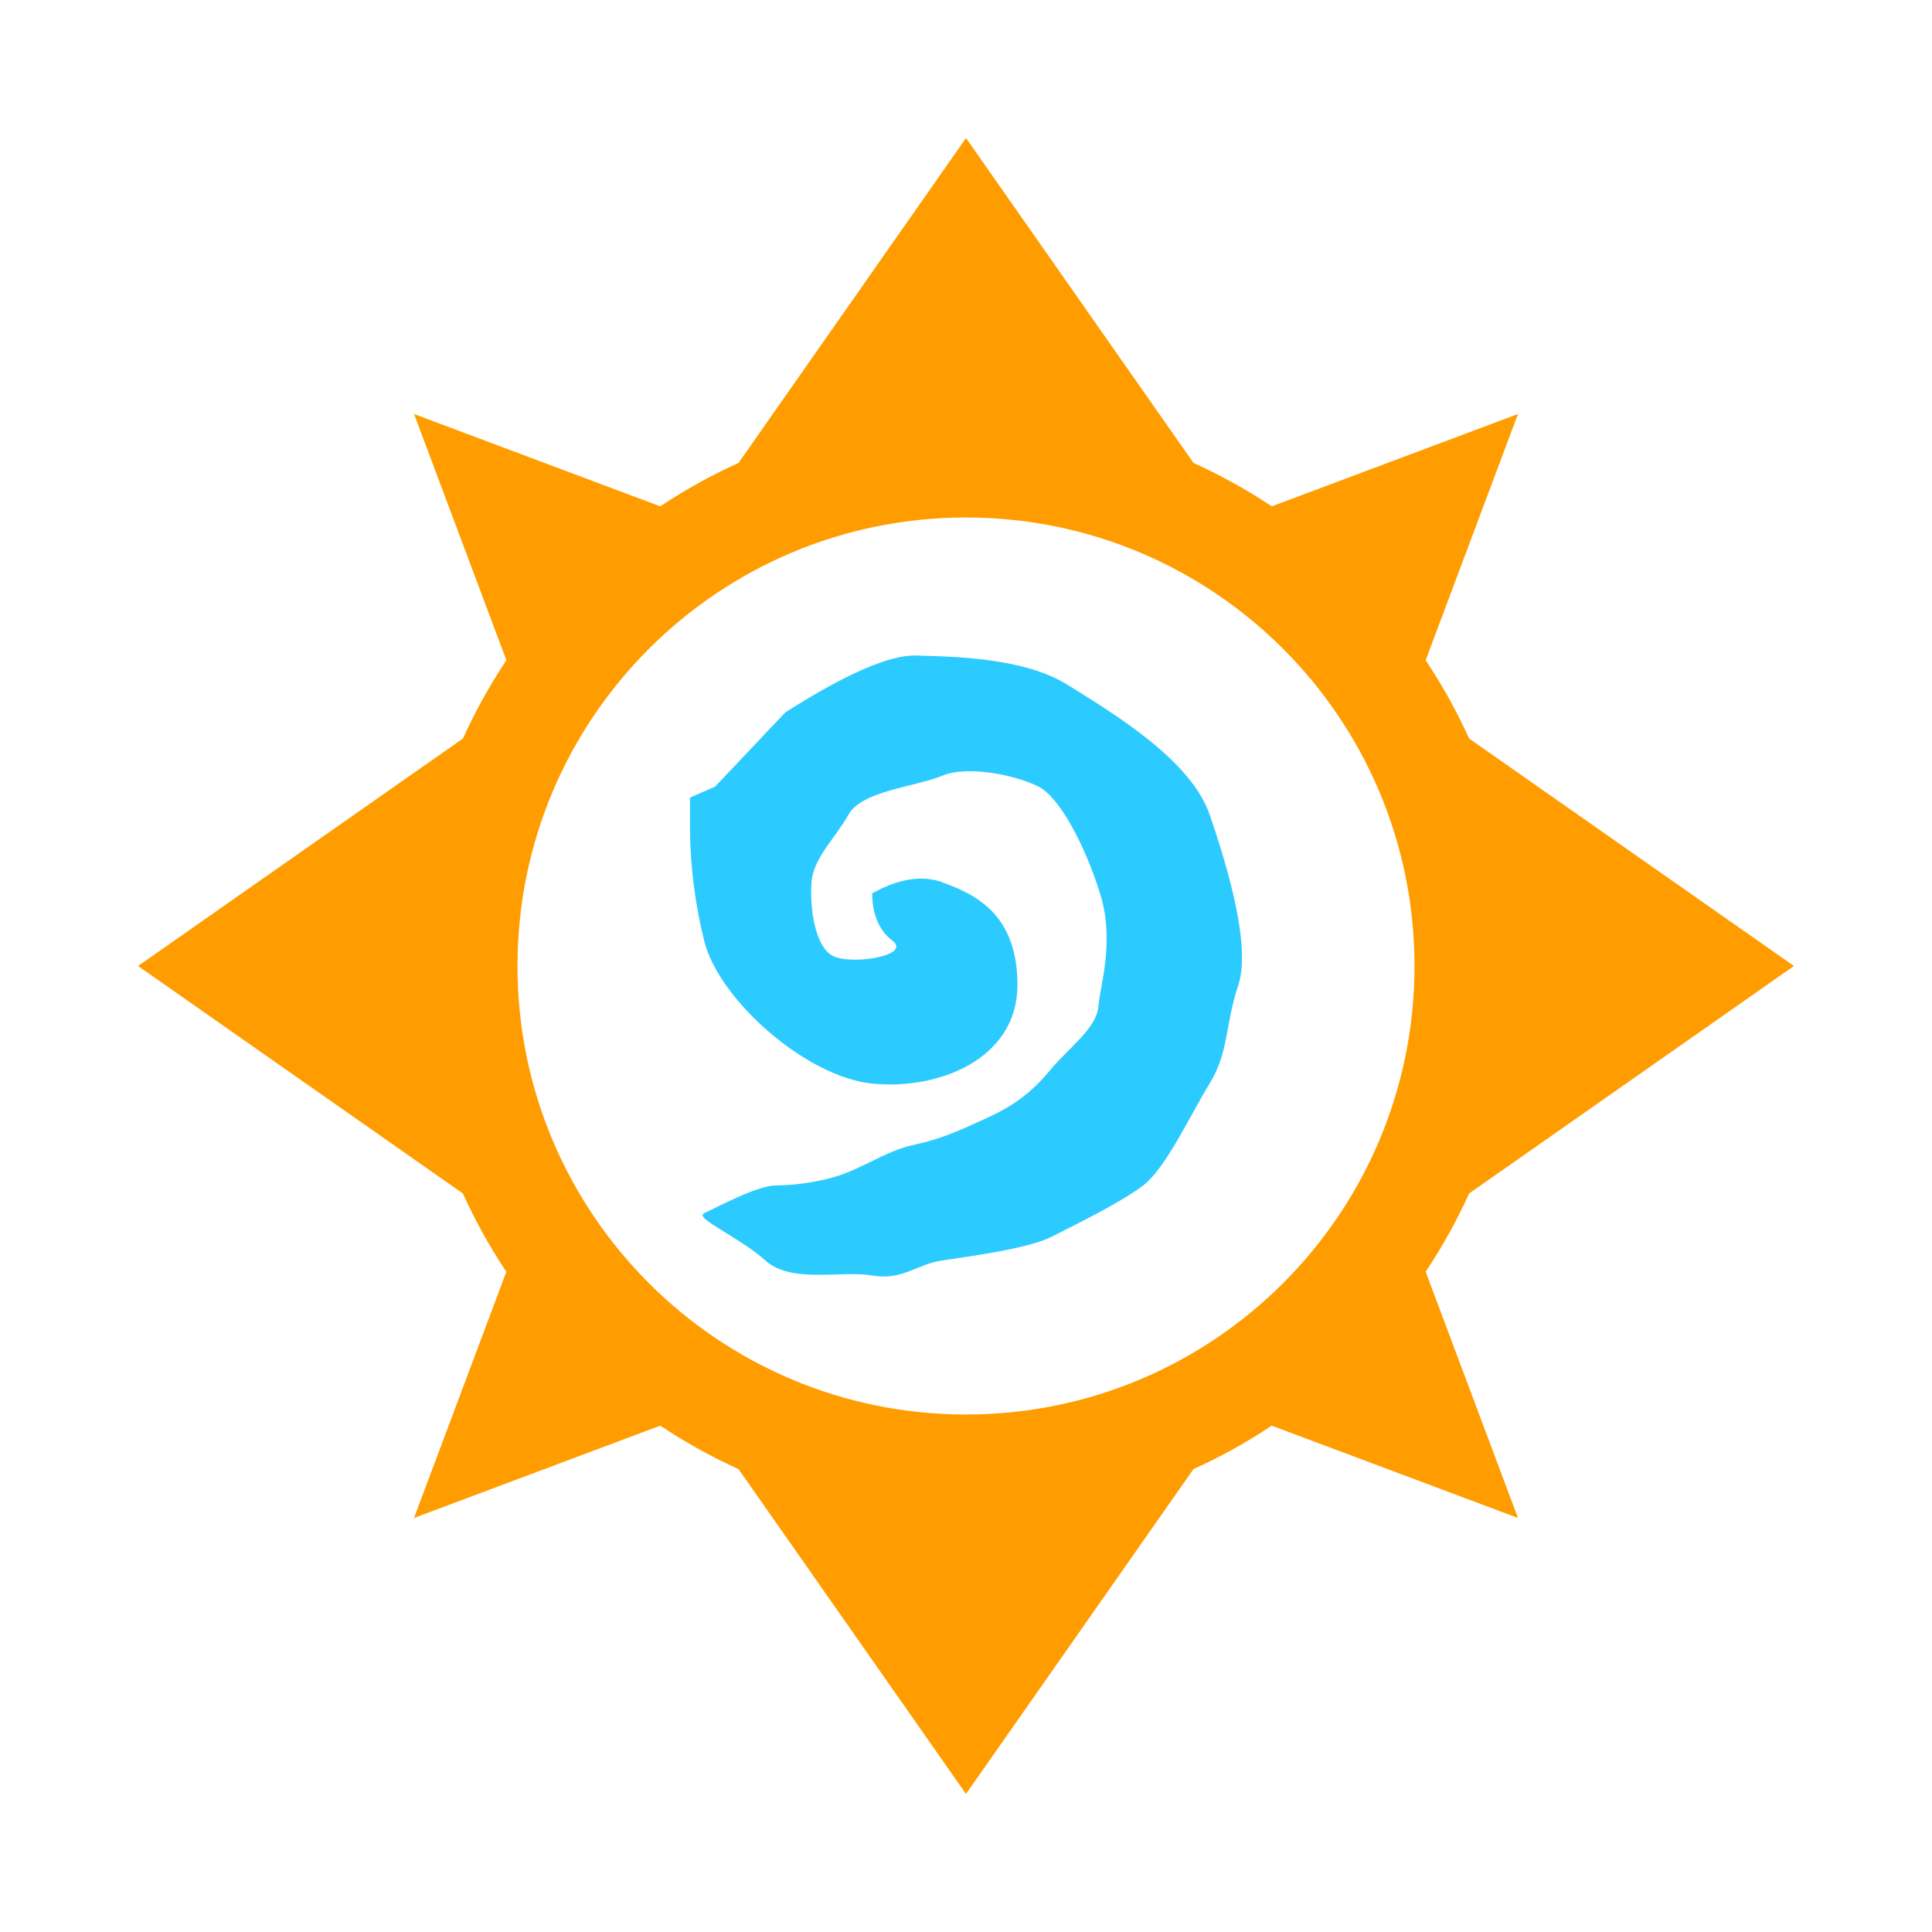
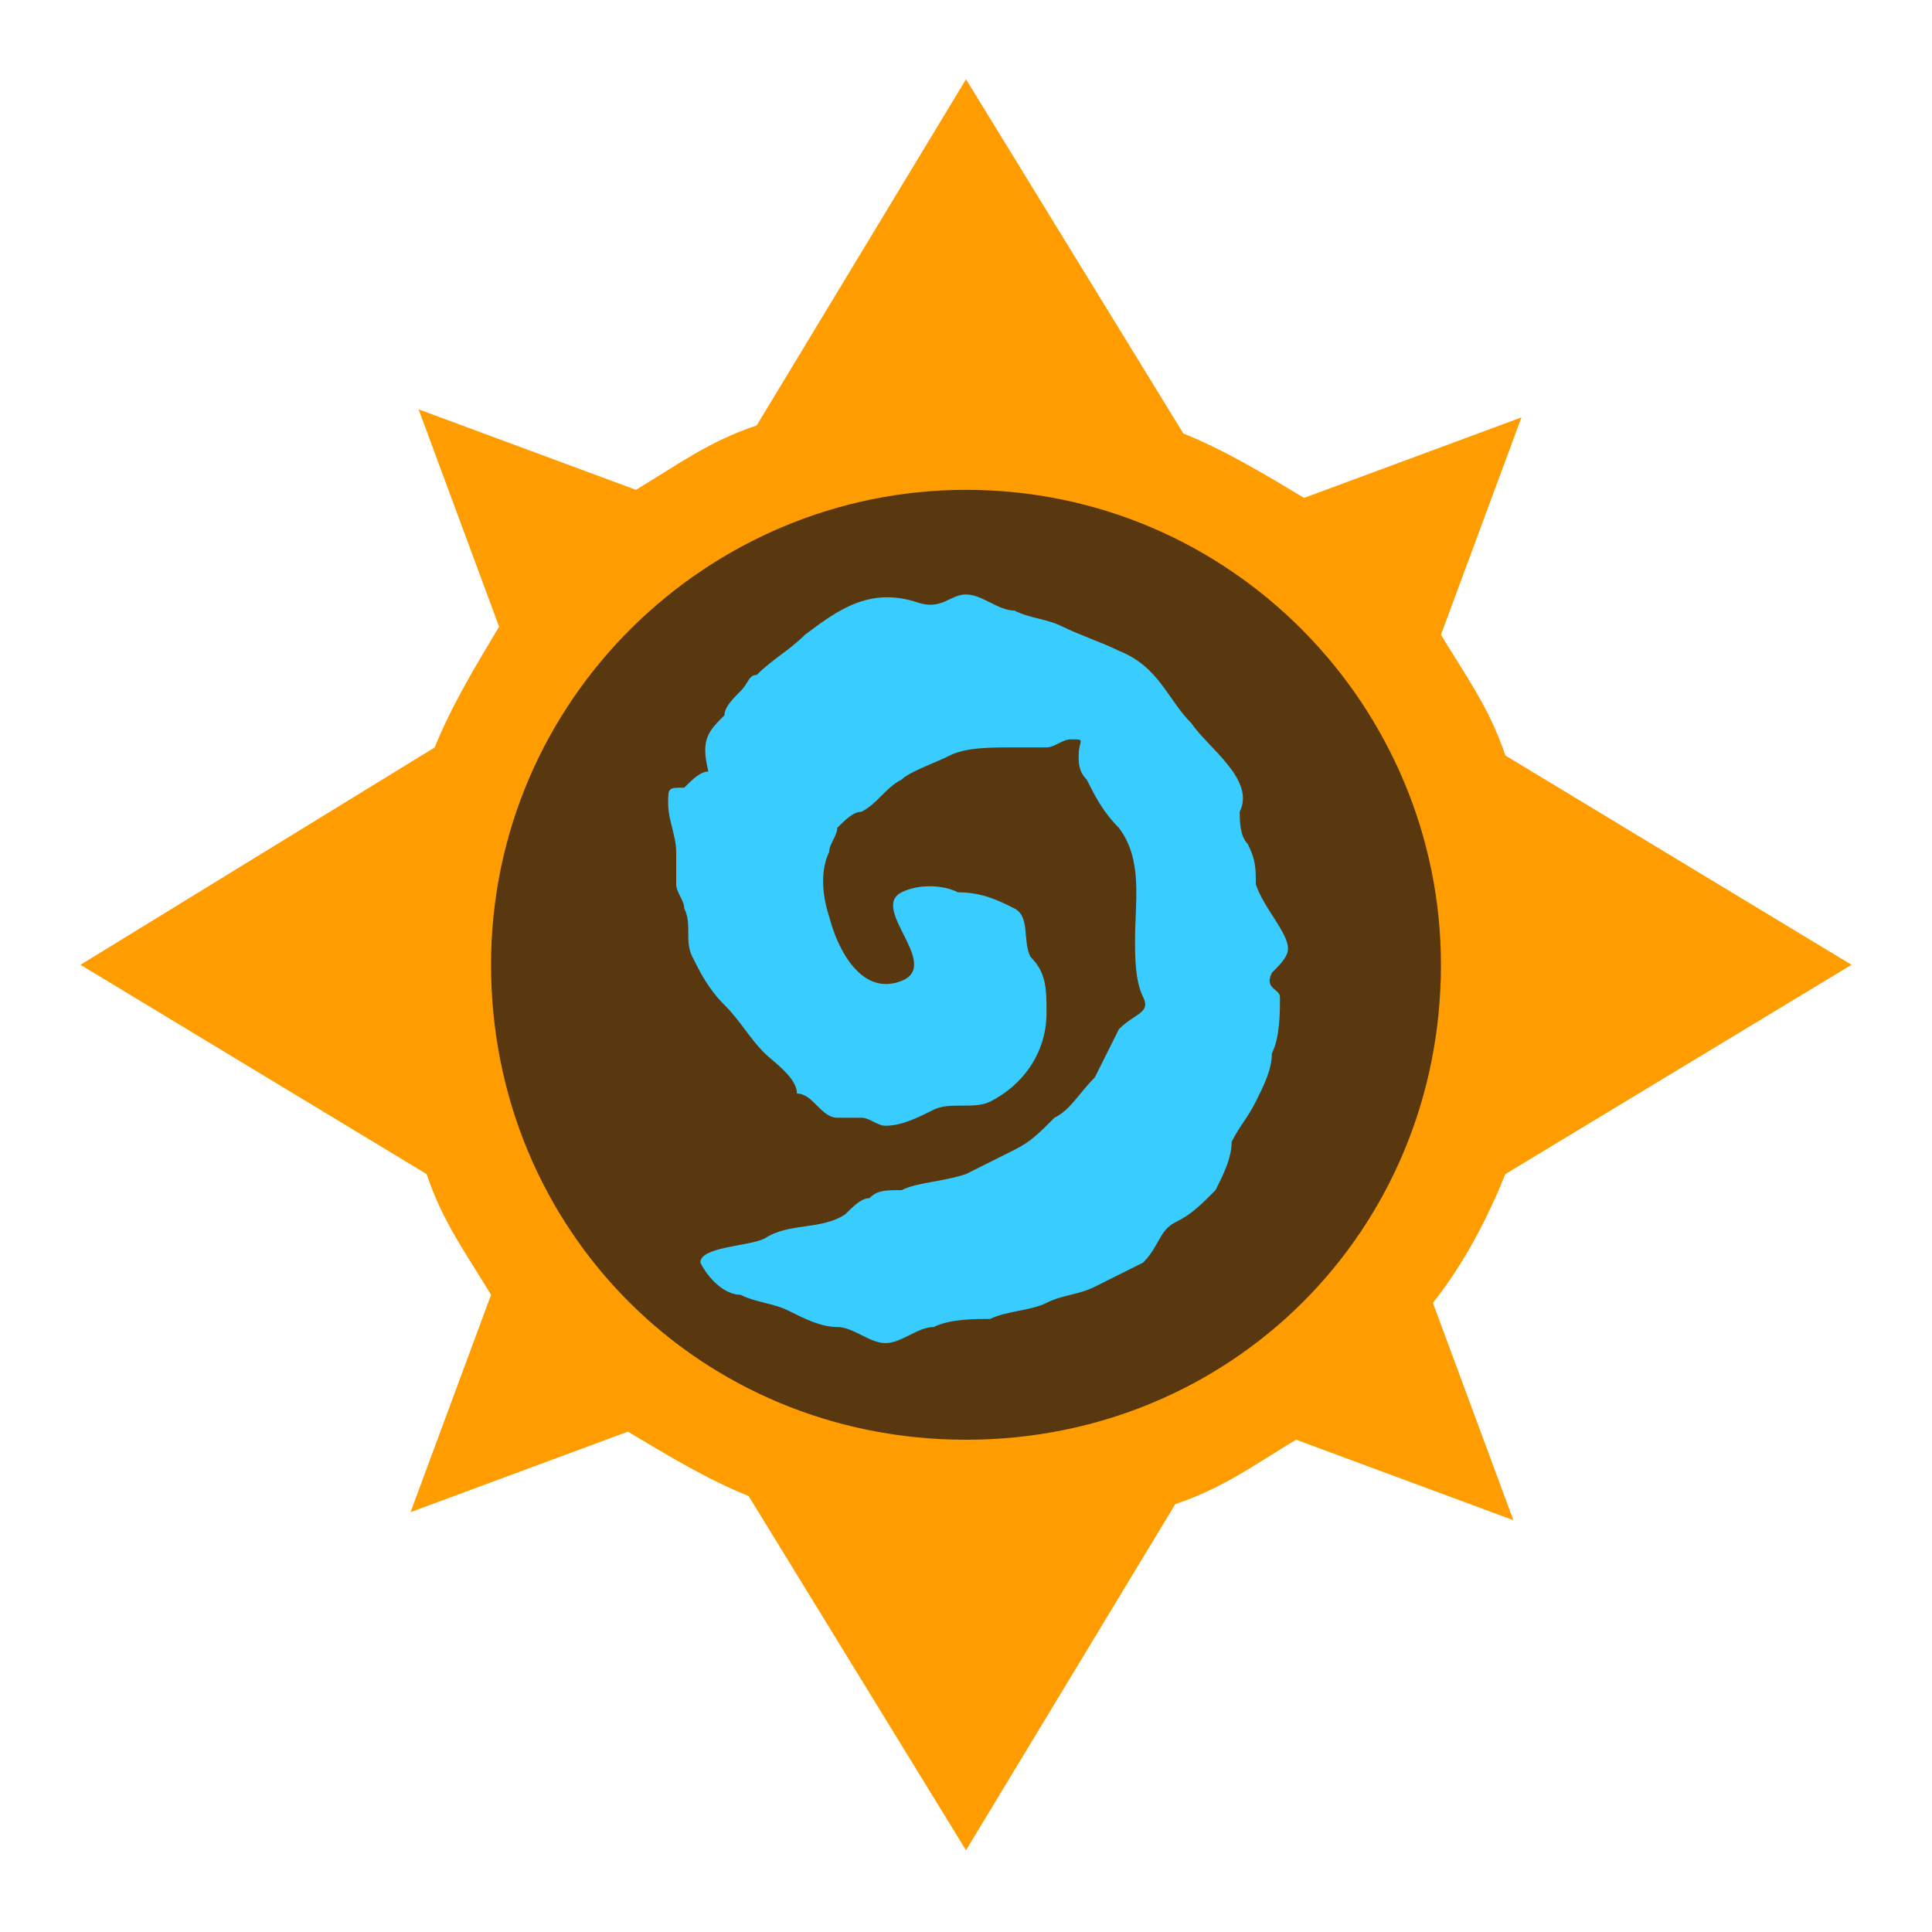
- <svg xmlns="http://www.w3.org/2000/svg" t="1746774495421" class="icon" viewBox="0 0 1024 1024" version="1.1" p-id="2968" width="200" height="200">
-   <path d="M512 73.152l120.555 172.181c14.507 6.571 28.373 14.293 41.515 23.04l130.496-48.939-48.939 130.517c8.747 13.12 16.469 26.987 23.04 41.493L950.827 512 778.667 632.555c-6.571 14.507-14.293 28.373-23.04 41.493l48.939 130.517-130.517-48.939a292.053 292.053 0 0 1-41.493 23.04L512 950.827 391.445 778.667a292.053 292.053 0 0 1-41.493-23.04l-130.517 48.939 48.939-130.496a292.053 292.053 0 0 1-23.04-41.515L73.173 512l172.181-120.555c6.571-14.507 14.293-28.373 23.04-41.515l-48.939-130.496 130.496 48.939a292.053 292.053 0 0 1 41.515-23.04L512 73.173z m0 201.131c-131.285 0-237.717 106.432-237.717 237.717 0 131.285 106.432 237.717 237.717 237.717 131.285 0 237.717-106.432 237.717-237.717 0-131.285-106.432-237.717-237.717-237.717z" fill="#FF9D00" p-id="2969" />
-   <path d="M473.045 498.603c-7.083-5.397-10.667-13.76-10.795-25.109 14.165-7.829 26.56-9.792 37.184-5.867 15.915 5.867 40.064 15.829 39.829 54.784-0.256 38.933-41.771 55.467-77.013 51.904-35.243-3.563-81.515-44.736-89.024-75.733a252.224 252.224 0 0 1-7.509-59.392v-16.469l13.248-5.76 37.291-39.403c32.213-20.48 55.296-30.507 69.248-30.123 20.928 0.597 57.493 1.195 80.555 15.659 23.061 14.464 64.96 39.275 75.072 68.651 10.112 29.376 21.973 70.293 15.125 90.667-6.891 20.352-4.821 35.157-15.147 51.904-10.283 16.768-23.168 44.8-35.2 53.995-12.011 9.173-36.309 20.992-48.768 27.307-12.459 6.272-43.797 10.347-57.707 12.437-13.931 2.091-20.949 10.752-37.184 7.979-16.235-2.795-42.88 4.48-56.64-7.979-13.781-12.459-38.144-22.528-32.384-25.067 5.76-2.56 28.075-14.677 37.888-14.677 9.813 0 26.155-1.963 38.635-7.125 12.501-5.163 21.824-11.691 35.755-14.677 13.931-2.987 24.299-7.851 39.04-14.656 14.72-6.827 23.68-14.507 32.597-25.28 8.917-10.773 24.064-21.632 24.981-32.896 0.917-11.264 8.896-34.837 0.917-60.181-7.957-25.365-21.248-50.688-32.512-56.533-11.264-5.803-37.184-11.627-51.093-5.803-13.931 5.824-42.56 7.893-49.685 20.587-7.125 12.693-18.688 22.997-19.627 35.883-0.917 12.864 1.493 32.853 10.56 38.613s42.965 0.427 32.363-7.637z" fill="#2CCBFF" p-id="2970" />
+ <svg xmlns="http://www.w3.org/2000/svg" width="48" height="48" fill="none" viewBox="0 1 48 48">
+   <path fill="#593810" fill-rule="evenodd" d="M24 12.17c7 0 12.8 5.8 12.8 12.8S31 37.77 24 37.77s-12.8-5.8-12.8-12.8S17 12.17 24 12.17" clip-rule="evenodd" />
+   <path fill="#FF9C00" fill-rule="evenodd" d="m37.4 30.17 8.6-5.2-8.6-5.2c-.4-1.2-1-2-1.6-3l2-5.4-5.4 2c-1-.6-2-1.2-3-1.6L24 2.97l-5.2 8.6c-1.2.4-2 1-3 1.6l-5.4-2 2 5.4c-.6 1-1.2 2-1.6 3L2 24.97l8.6 5.2c.4 1.2 1 2 1.6 3l-2 5.399 5.4-2c1 .6 2 1.2 3 1.6l5.4 8.8 5.2-8.6c1.2-.4 2-1 3-1.6l5.4 2-2-5.4c.8-1 1.4-2.2 1.8-3.2M24 36.77c-6.6 0-11.8-5.2-11.8-11.8s5.4-11.8 11.8-11.8c6.6 0 11.8 5.4 11.8 11.8 0 6.6-5.2 11.8-11.8 11.8" clip-rule="evenodd" />
+   <path fill="#39CCFF" fill-rule="evenodd" d="M32 24.569c0 .2-.2.4-.4.6-.2.4.2.4.2.6 0 .4 0 1-.2 1.4 0 .4-.2.8-.4 1.2s-.4.6-.6 1c0 .4-.2.8-.4 1.2-.4.4-.6.6-1 .8s-.4.6-.8 1l-1.2.6c-.4.2-.8.2-1.2.4s-1 .2-1.4.4c-.4 0-1 0-1.4.2-.4 0-.8.4-1.2.4s-.8-.4-1.2-.4-.8-.2-1.2-.4-.8-.2-1.2-.4c-.4 0-.8-.4-1-.8 0-.4 1.2-.4 1.6-.6.6-.4 1.4-.2 2-.6.2-.2.4-.4.6-.4.2-.2.4-.2.8-.2.4-.2 1-.2 1.6-.4l1.2-.6c.4-.2.6-.4 1-.8.4-.2.6-.6 1-1l.6-1.2c.4-.4.8-.4.6-.8s-.2-1-.2-1.4c0-1 .2-2-.4-2.8-.4-.4-.6-.8-.8-1.2-.2-.2-.2-.4-.2-.6 0-.4.2-.4-.2-.4-.2 0-.4.2-.6.2h-.8c-.6 0-1.2 0-1.6.2s-1 .4-1.2.6c-.4.2-.6.6-1 .8-.2 0-.4.2-.6.4 0 .2-.2.4-.2.6-.2.4-.2 1 0 1.6.2.8.8 2 1.8 1.6s-.8-1.8 0-2.2c.4-.2 1-.2 1.4 0 .6 0 1 .2 1.4.4s.2.8.4 1.2c.4.4.4.8.4 1.4 0 1-.6 1.8-1.4 2.2-.4.2-1 0-1.4.2s-.8.4-1.2.4c-.2 0-.4-.2-.6-.2h-.6c-.4 0-.6-.6-1-.6 0-.4-.6-.8-.8-1-.4-.4-.6-.8-1-1.2s-.6-.8-.8-1.2 0-.8-.2-1.2c0-.2-.2-.4-.2-.6v-.8c0-.4-.2-.8-.2-1.2s0-.4.4-.4c.2-.2.4-.4.6-.4-.2-.8 0-1 .4-1.4 0-.2.2-.4.4-.6s.2-.4.4-.4c.4-.4.8-.6 1.2-1 .8-.6 1.6-1.2 2.8-.8.6.2.8-.2 1.2-.2s.8.4 1.2.4c.4.2.8.2 1.2.4s1 .4 1.4.6c1 .4 1.2 1.2 1.8 1.8.4.6 1.6 1.4 1.2 2.2 0 .2 0 .6.2.8.2.4.2.6.2 1 .2.6.8 1.2.8 1.6" clip-rule="evenodd" />
</svg>
